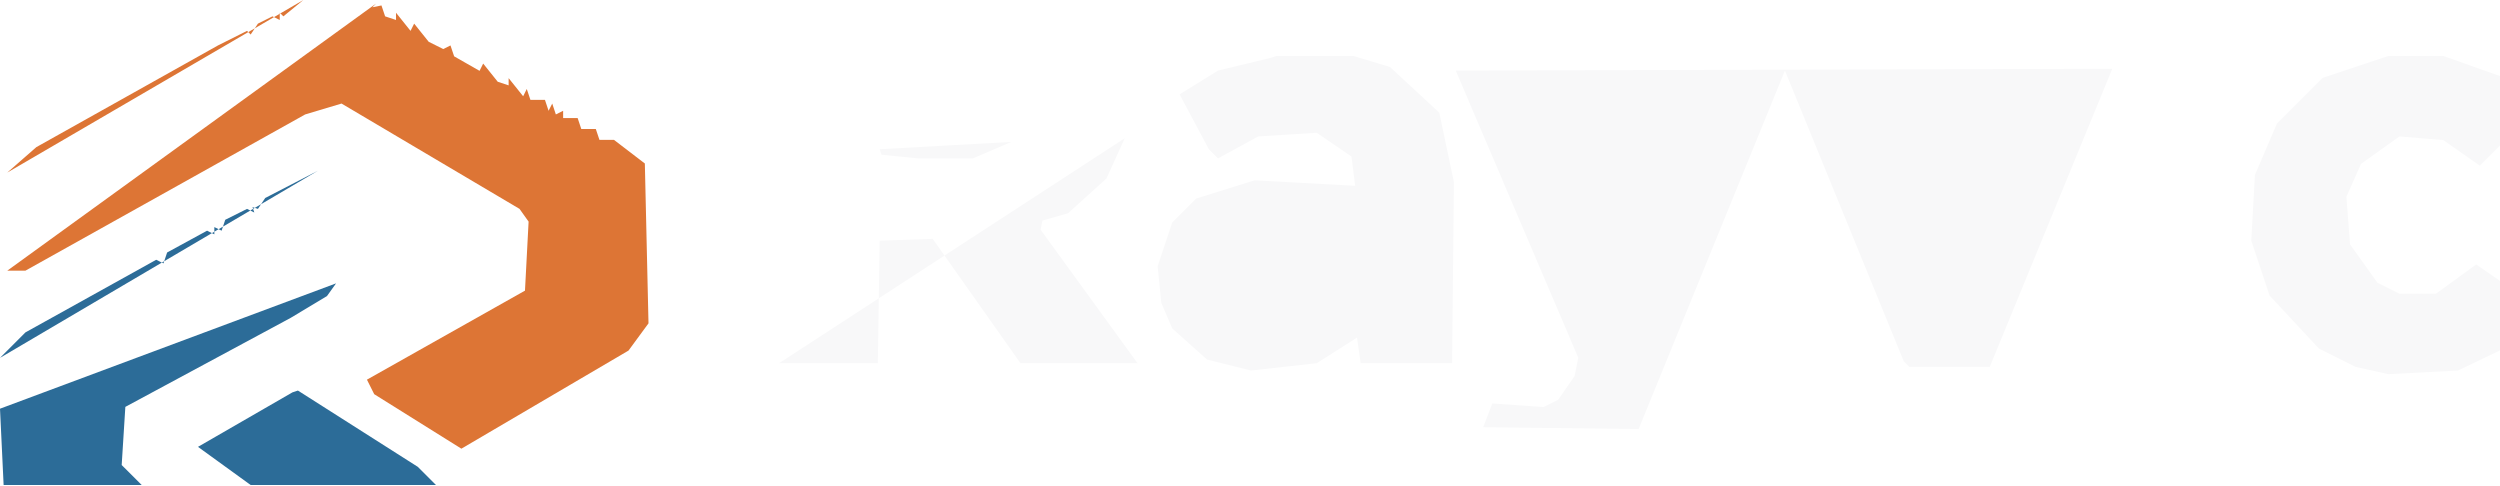
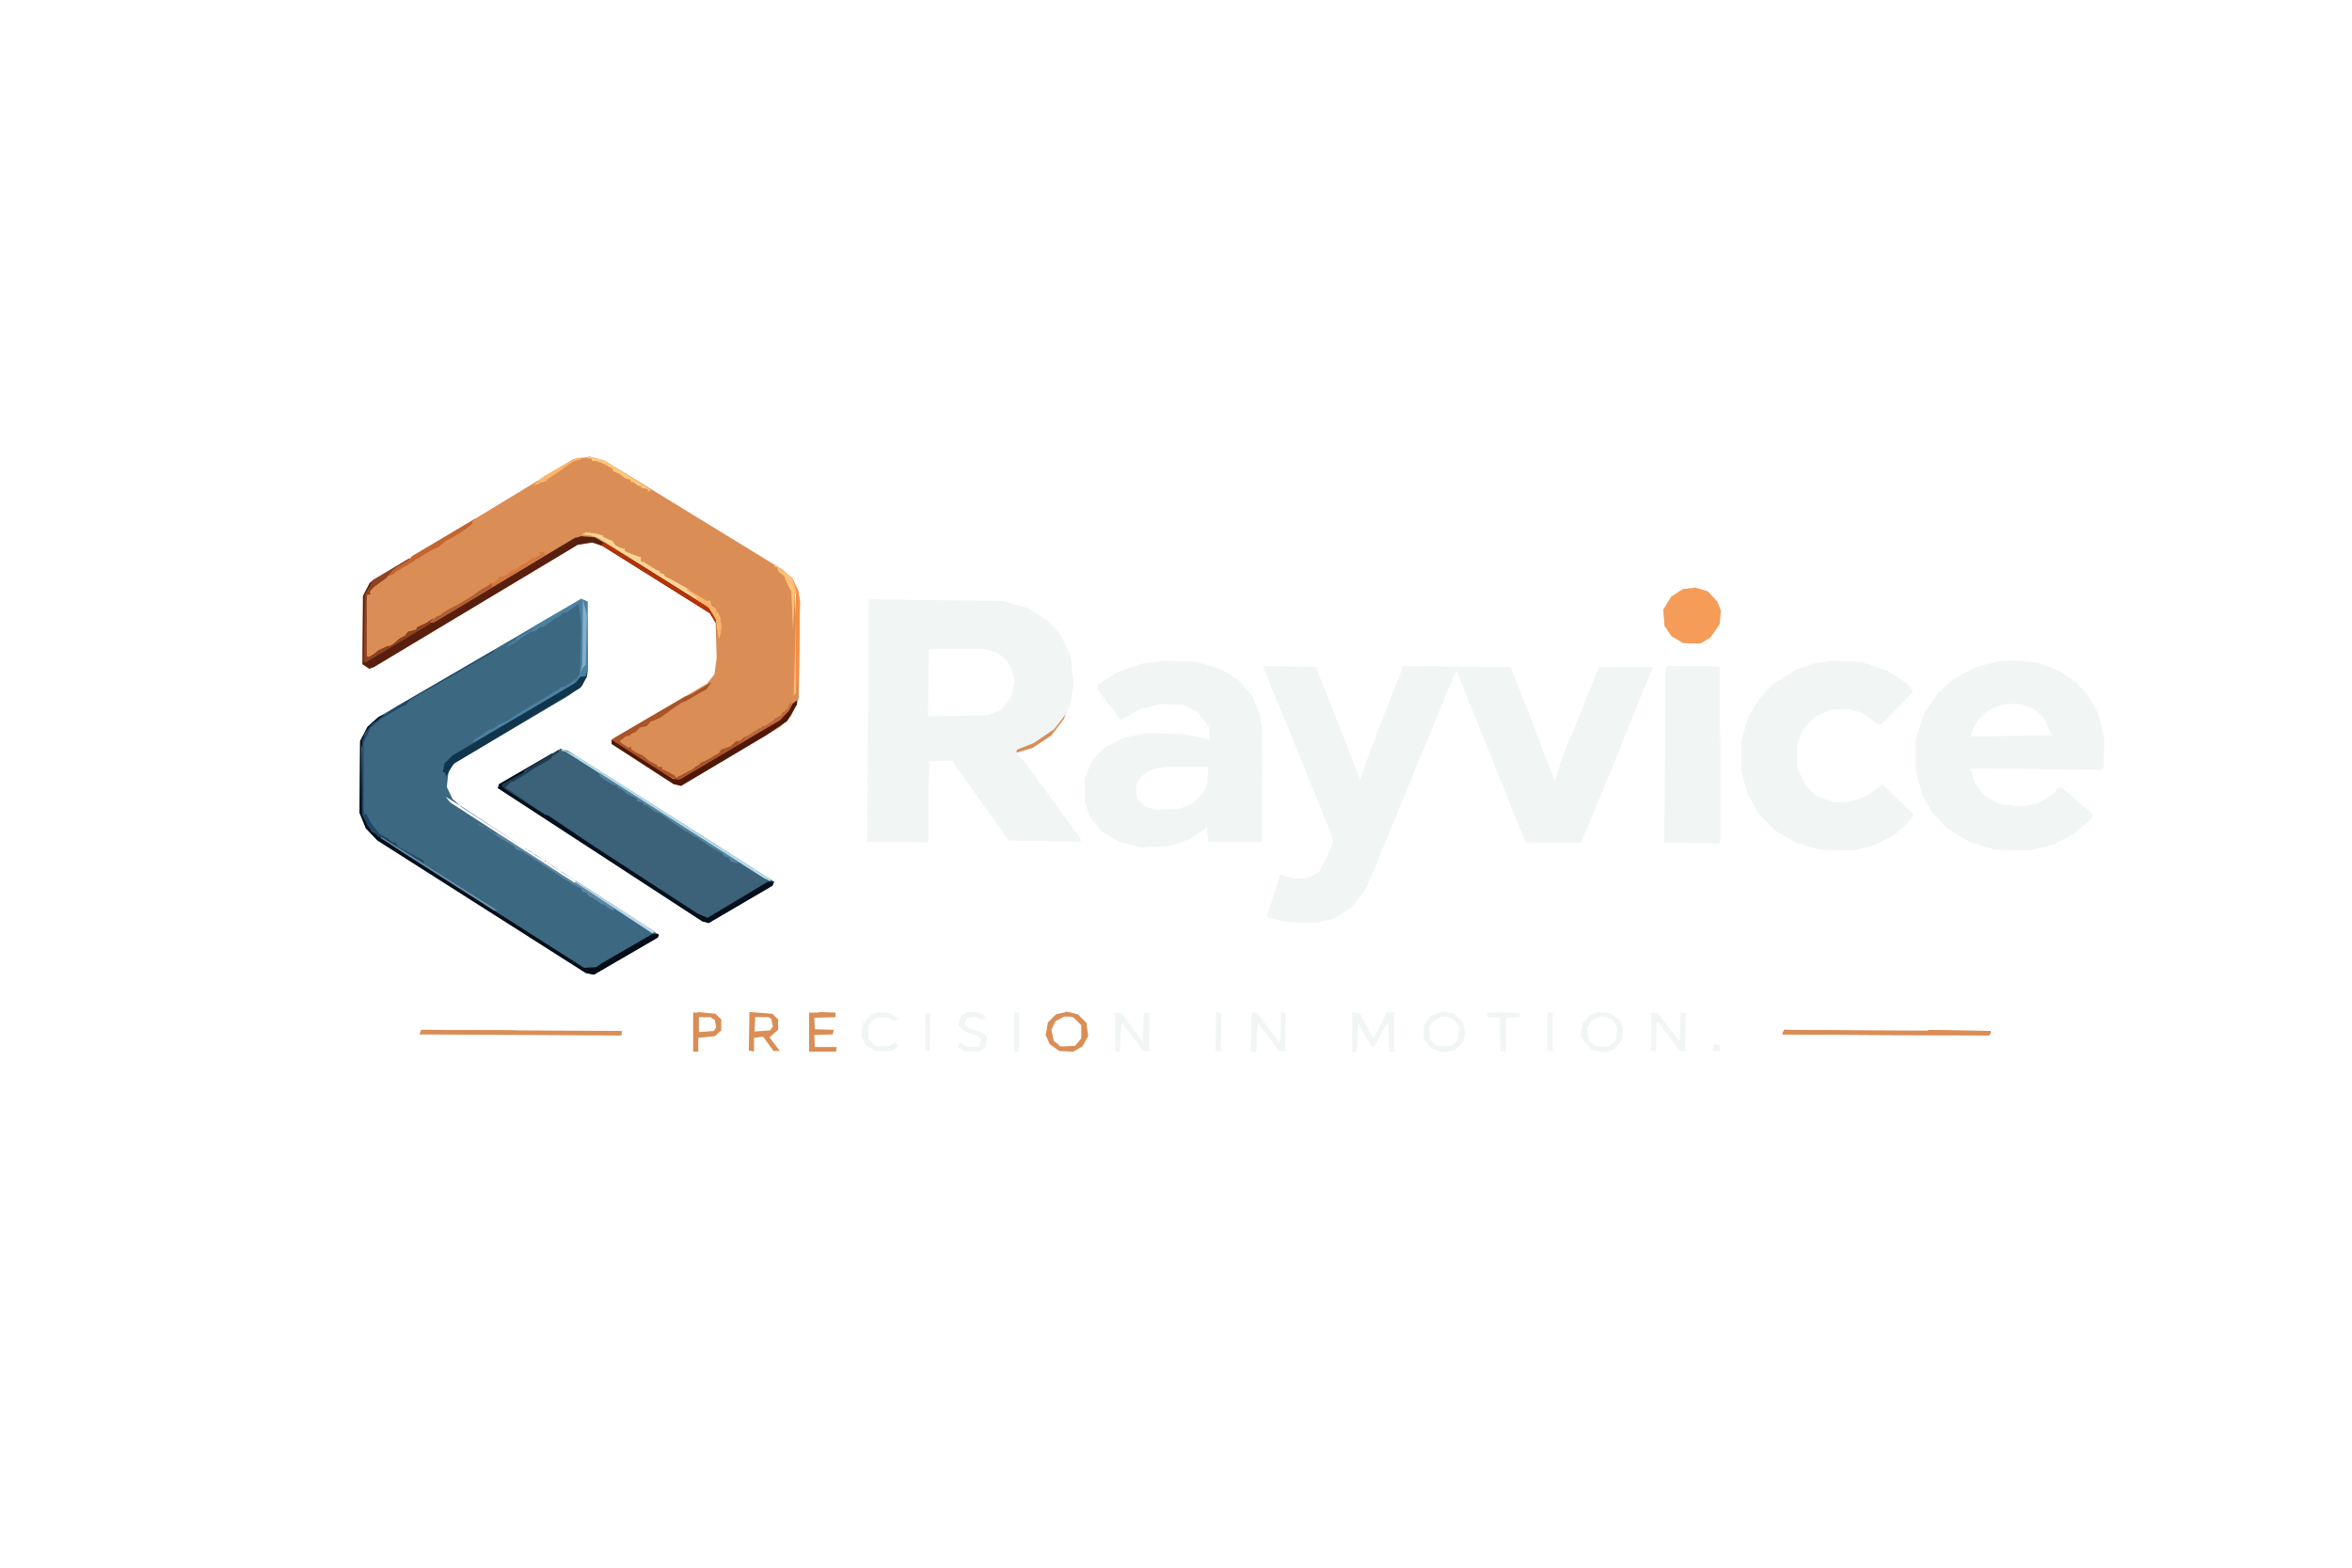
- <svg xmlns="http://www.w3.org/2000/svg" viewBox="0 0 683.5 132.6">
-   <path d="M82.94 0.00L77.47 4.47L76.48 3.48L76.48 5.46L74.49 4.47L70.52 6.46L68.53 9.44L67.54 8.44L59.60 12.42L9.93 40.23L1.99 47.18Z M101.81 0.99L100.32 1.49Z M102.80 0.99L101.81 1.99L104.29 1.49L105.29 4.47L108.27 5.46L108.27 3.48L112.24 8.44L113.23 6.46L117.20 11.42L121.18 13.41L123.16 12.42L124.16 15.40L131.11 19.37L132.10 17.38L136.08 22.35L139.06 23.34L139.06 21.36L143.03 26.32L144.02 24.33L145.02 27.31L148.99 27.31L149.98 30.29L150.98 28.31L151.97 31.29L153.96 30.29L153.96 32.28L157.93 32.28L158.92 35.26L162.89 35.26L163.89 38.24L167.86 38.24L176.30 44.70L177.30 88.40L171.83 95.85L126.14 122.67L102.31 107.77L100.32 103.80L143.53 79.46L144.52 60.59L142.04 57.11L93.37 28.31L83.43 31.29L6.95 74.00L1.99 74.00Z M162.40 36.75L162.89 37.25Z M167.36 39.73L167.86 40.23Z M172.33 42.71L172.83 43.21Z M173.32 43.70L173.82 44.20Z M174.32 44.70L174.81 45.19Z" fill="#DD7535" />
-   <path d="M86.91 46.68L72.51 54.13L70.52 57.11L69.03 56.62L69.53 58.11L67.54 57.11L61.58 60.09L60.59 63.07L58.60 62.08L58.60 64.07L56.62 63.07L45.69 69.03L44.70 72.01L42.71 71.02L6.95 90.88L0.00 97.84Z M91.88 77.47L89.39 80.95L79.46 86.91L34.27 111.24L33.27 127.14L38.74 132.60L0.99 132.60L0.00 111.74Z M79.96 107.27L54.13 122.17L68.53 132.60L119.19 132.60L114.22 127.63L81.45 106.78Z" fill="#2C6C98" />
-   <path d="M347.50 15.80L333.00 19.30L322.50 25.80L330.50 40.80L333.00 43.30L344.00 37.30L360.00 36.30L369.50 42.80L370.50 50.80L343.00 49.30L327.00 54.30L320.50 60.80L316.50 72.80L317.50 82.80L320.50 89.80L330.00 98.30L342.00 101.30L360.00 99.30L371.00 92.30L372.00 99.30L397.00 99.30L397.50 49.80L393.50 30.80L380.00 18.30L370.00 15.30L349.00 15.30Z M651.50 15.80L635.00 21.30L622.50 33.80L616.50 47.80L615.50 65.80L620.50 80.80L634.00 95.30L644.00 100.30L653.00 102.30L672.00 101.30L683.50 95.80L683.50 76.80L677.00 72.30L666.00 80.30L656.00 80.30L650.00 77.30L642.50 66.80L641.50 53.80L645.50 44.80L656.00 37.30L668.00 38.30L678.00 45.30L683.50 39.80L683.50 20.80L668.00 15.30L653.00 15.30Z M396.50 16.80L397.00 17.30Z M462.50 16.80L462.50 17.80Z M551.50 16.80L551.50 17.80Z M576.50 16.80L576.00 17.30Z M582.50 17.80L582.50 18.80Z M461.50 18.80L461.50 19.80Z M550.50 18.80L550.50 19.80Z M577.50 18.80L544.00 100.30L522.00 100.30L520.50 98.80L488.00 19.30L448.00 117.30L405.50 116.80L408.00 110.30L422.00 111.30L426.00 109.30L430.50 102.80L431.50 97.80L398.00 19.30Z M460.50 20.80L460.50 21.80Z M550.50 20.80L534.00 69.30L532.50 68.80L517.50 22.80Z M460.50 22.80L445.00 68.30L443.50 67.80L429.00 23.30Z M307.50 33.80L307.50 34.80Z M278.50 34.80L278.50 35.80Z M277.50 36.80L277.50 37.80Z M307.50 37.80L302.50 48.80L292.00 58.30L285.00 60.30L284.50 62.80L311.00 99.30L279.00 99.30L255.00 65.30L240.50 65.80L240.00 99.30L213.00 99.30Z M276.50 38.80L266.00 43.30L251.00 43.30L241.00 42.30L240.50 40.80Z M353.50 63.80L345.00 66.30L340.50 74.80L345.00 82.30L350.00 84.30L359.00 84.30L366.00 81.30L370.50 76.80L371.50 67.80L369.00 65.30L355.00 63.30Z M607.50 99.80L584.00 100.30Z" fill="#F8F8F9" />
+ <svg xmlns="http://www.w3.org/2000/svg" version="1.1" width="4242" height="2828" viewBox="0 0 4096 2731" role="img">
+   <path d="M1025 795 L1052 802 L1362 992 L1380 1008 L1390 1029 L1393 1048 L1391 1216 L1378 1247 L1359 1266 L1186 1369 L1173 1366 L1065 1296 L1065 1288 L1231 1191 L1244 1175 L1248 1146 L1246 1084 L1236 1068 L1049 951 L1031 945 L1006 949 L651 1162 L643 1165 L631 1157 L632 1038 L644 1015 L998 800 L1025 796 Z M1383 1024 L1384 1027 L1384 1024 Z M1384 1032 L1386 1073 L1386 1032 Z " fill="#DA8D55" />
+   <path d="M1011 1043 L1023 1048 L1023 1174 L1014 1194 L990 1212 L792 1329 L781 1343 L778 1371 L788 1392 L802 1404 L776 1388 L784 1398 L1000 1538 L1005 1537 L1000 1533 L1148 1629 L1139 1637 L1034 1698 L1020 1695 L657 1464 L637 1443 L626 1416 L627 1291 L640 1266 L659 1249 L1011 1044 Z " fill="#3C6881" />
+   <path d="M2201 1160 L2292 1162 L2369 1359 L2401 1269 L2444 1161 L2631 1162 L2708 1361 L2721 1320 L2785 1162 L2879 1162 L2753 1468 L2657 1467 L2536 1167 L2379 1547 L2353 1581 L2324 1599 L2296 1607 L2240 1606 L2206 1597 L2230 1524 L2255 1531 L2281 1529 L2298 1518 L2313 1490 L2322 1467 L2318 1451 L2200 1161 L2201 1161 Z " fill="#F1F5F4" />
+   <path d="M1513 1044 L1745 1047 L1789 1059 L1822 1079 L1847 1106 L1864 1142 L1870 1192 L1863 1230 L1846 1263 L1823 1288 L1789 1307 L1770 1314 L1786 1330 L1882 1462 L1882 1466 L1757 1464 L1658 1325 L1618 1326 L1615 1467 L1511 1466 L1513 1045 Z M1618 1130 L1615 1248 L1720 1246 L1743 1236 L1760 1218 L1767 1194 L1764 1169 L1752 1148 L1734 1135 L1715 1130 Z " fill="#F1F5F4" />
+   <path d="M3502 1150 L3546 1154 L3587 1169 L3616 1189 L3638 1213 L3655 1245 L3665 1290 L3663 1339 L3438 1339 L3431 1338 L3440 1366 L3457 1387 L3483 1401 L3518 1405 L3549 1400 L3574 1384 L3587 1371 L3592 1373 L3644 1418 L3644 1424 L3614 1451 L3576 1471 L3535 1481 L3474 1480 L3431 1467 L3393 1444 L3366 1416 L3349 1387 L3337 1344 L3337 1288 L3352 1241 L3376 1207 L3401 1184 L3441 1162 L3480 1152 L3502 1151 Z M3495 1225 L3467 1234 L3447 1251 L3434 1274 L3432 1283 L3574 1281 L3559 1250 L3541 1234 L3518 1226 L3513 1225 Z " fill="#F1F5F4" />
+   <path d="M2023 1151 L2084 1153 L2127 1166 L2158 1186 L2180 1211 L2193 1241 L2198 1270 L2197 1467 L2104 1466 L2102 1440 L2073 1461 L2041 1473 L1986 1476 L1948 1466 L1919 1448 L1899 1424 L1889 1396 L1889 1358 L1901 1327 L1924 1302 L1958 1285 L1997 1277 L2061 1279 L2107 1288 L2105 1265 L2085 1239 L2061 1228 L2021 1226 L1985 1235 L1952 1254 L1911 1200 L1913 1192 L1946 1171 L1989 1156 L2023 1152 Z M2037 1334 L2004 1340 L1985 1354 L1978 1369 L1980 1391 L1993 1404 L2011 1411 L2052 1410 L2079 1399 L2096 1382 L2103 1366 L2104 1336 L2059 1334 Z " fill="#F1F5F4" />
+   <path d="M3188 1151 L3242 1153 L3288 1169 L3320 1190 L3332 1204 L3276 1262 L3268 1259 L3244 1242 L3222 1235 L3188 1236 L3160 1248 L3140 1270 L3130 1295 L3130 1338 L3144 1368 L3162 1386 L3193 1398 L3223 1397 L3252 1386 L3278 1366 L3333 1419 L3322 1434 L3299 1454 L3267 1471 L3229 1481 L3168 1480 L3126 1467 L3090 1445 L3064 1418 L3044 1384 L3033 1344 L3033 1289 L3045 1249 L3063 1219 L3089 1191 L3127 1167 L3162 1155 L3188 1152 Z " fill="#F1F5F4" />
+   <path d="M975 1304 L989 1308 L1243 1469 L1348 1536 L1345 1543 L1234 1608 L1223 1605 L867 1373 L869 1366 L975 1305 Z " fill="#3B6278" />
+   <path d="M2904 1160 L2995 1161 L2994 1468 L2899 1468 L2901 1163 L2904 1161 Z " fill="#F1F5F4" />
+   <path d="M1010 934 L1036 936 L1119 986 L1233 1058 L1246 1076 L1246 1084 L1236 1068 L1049 951 L1031 945 L1006 949 L651 1162 L643 1165 L631 1157 L632 1038 L644 1015 L714 972 L683 994 L672 1007 L651 1022 L643 1031 L645 1035 L639 1036 L638 1046 L638 1143 L642 1145 L652 1139 L659 1133 L670 1128 L676 1125 L676 1127 L685 1122 L695 1113 L706 1107 L710 1101 L725 1097 L726 1093 L743 1085 L755 1077 L748 1085 L759 1082 L1001 937 L1010 935 Z M641 1031 L642 1031 Z M694 1114 L695 1114 Z " fill="#581F0E" />
+   <path d="M2950 1023 L2974 1030 L2991 1048 L2997 1064 L2995 1087 L2979 1110 L2961 1121 L2931 1120 L2911 1108 L2899 1090 L2897 1062 L2911 1039 L2931 1026 L2950 1024 Z " fill="#F49C58" />
+   <path d="M1513 1044 L1516 1046 L1517 1260 L1518 1457 L1523 1457 L1523 1460 L1606 1458 L1605 1370 L1606 1360 L1606 1351 L1604 1352 L1609 1321 L1613 1318 L1665 1320 L1672 1324 L1677 1340 L1745 1434 L1756 1446 L1765 1460 L1860 1458 L1862 1453 L1858 1442 L1856 1449 L1854 1437 L1848 1435 L1843 1425 L1835 1416 L1832 1408 L1824 1401 L1817 1386 L1814 1380 L1819 1380 L1876 1460 L1881 1461 L1882 1466 L1757 1464 L1658 1325 L1618 1326 L1615 1467 L1511 1466 L1513 1045 Z M1605 1409 L1605 1410 Z M1604 1452 L1604 1453 Z " fill="#F1F5F4" />
+   <path d="M2201 1160 L2204 1160 L2226 1212 L2277 1335 L2291 1371 L2294 1371 L2322 1440 L2330 1463 L2324 1471 L2319 1491 L2309 1514 L2290 1534 L2282 1536 L2262 1539 L2233 1535 L2228 1550 L2221 1570 L2216 1589 L2228 1596 L2264 1601 L2304 1599 L2309 1595 L2316 1592 L2316 1595 L2337 1584 L2339 1579 L2347 1575 L2367 1550 L2368 1545 L2371 1544 L2372 1536 L2378 1531 L2380 1524 L2383 1518 L2384 1514 L2389 1509 L2394 1493 L2397 1491 L2405 1462 L2412 1449 L2414 1441 L2421 1431 L2424 1419 L2431 1403 L2442 1379 L2450 1365 L2454 1347 L2464 1330 L2466 1324 L2477 1306 L2498 1255 L2489 1281 L2379 1547 L2353 1581 L2324 1599 L2296 1607 L2240 1606 L2206 1597 L2230 1524 L2255 1531 L2281 1529 L2298 1518 L2313 1490 L2322 1467 L2318 1451 L2200 1161 L2201 1161 Z M2412 1448 L2413 1448 Z M2331 1458 L2331 1460 Z M2381 1516 L2381 1517 Z M2381 1518 L2381 1521 L2381 1519 Z " fill="#F1F5F4" />
+   <path d="M668 1244 L668 1247 L647 1262 L635 1278 L629 1303 L631 1420 L647 1448 L701 1485 L970 1656 L1017 1686 L1038 1685 L1048 1678 L1136 1627 L1147 1627 L1146 1633 L1034 1698 L1020 1695 L657 1464 L637 1443 L626 1416 L627 1291 L640 1266 L659 1249 L668 1245 Z " fill="#050D17" />
+   <path d="M962 1311 L962 1314 L914 1342 L912 1346 L874 1367 L879 1374 L949 1419 L955 1421 L1037 1476 L1214 1591 L1223 1595 L1232 1599 L1337 1536 L1348 1536 L1345 1543 L1234 1608 L1223 1605 L867 1373 L869 1366 L962 1312 Z " fill="#030F1C" />
+   <path d="M3382 1200 L3382 1204 L3369 1220 L3366 1231 L3353 1259 L3346 1297 L3348 1351 L3360 1384 L3382 1419 L3404 1439 L3437 1460 L3468 1470 L3491 1474 L3546 1472 L3589 1459 L3612 1447 L3642 1421 L3646 1418 L3642 1426 L3614 1451 L3576 1471 L3535 1481 L3474 1480 L3431 1467 L3393 1444 L3366 1416 L3349 1387 L3337 1344 L3337 1288 L3352 1241 L3376 1207 L3382 1202 Z " fill="#F1F5F4" />
+   <path d="M3098 1184 L3098 1187 L3067 1216 L3057 1241 L3053 1248 L3043 1278 L3043 1341 L3055 1385 L3081 1424 L3105 1444 L3137 1460 L3144 1465 L3179 1474 L3239 1472 L3290 1454 L3320 1431 L3332 1419 L3331 1424 L3302 1452 L3270 1470 L3229 1481 L3168 1480 L3126 1467 L3090 1445 L3064 1418 L3044 1384 L3033 1344 L3033 1289 L3045 1249 L3063 1219 L3089 1191 L3098 1185 Z " fill="#F1F5F4" />
+   <path d="M1011 1043 L1023 1048 L1024 1168 L1020 1174 L1019 1179 L1008 1181 L997 1194 L823 1294 L824 1290 L844 1277 L851 1271 L860 1269 L867 1263 L884 1255 L902 1243 L921 1232 L956 1211 L965 1205 L973 1201 L976 1197 L985 1195 L1005 1181 L1010 1171 L1010 1161 L1012 1089 L1008 1052 L995 1061 L987 1067 L982 1067 L974 1074 L965 1078 L959 1083 L946 1092 L941 1092 L933 1099 L923 1101 L910 1110 L893 1122 L879 1128 L893 1117 L898 1116 L899 1111 L927 1096 L930 1091 L1011 1044 Z M946 1089 L947 1089 Z M935 1097 L935 1098 Z M934 1098 L934 1099 Z M838 1280 L838 1281 Z " fill="#4C81A2" />
+   <path d="M3107 1794 L3467 1796 L3465 1804 L3104 1802 L3107 1795 Z " fill="#DA8D55" />
+   <path d="M1022 1168 L1022 1179 L1011 1198 L789 1331 L779 1349 L777 1353 L775 1346 L771 1345 L774 1330 L788 1316 L1003 1189 L1011 1179 L1020 1178 L1022 1170 Z " fill="#10354D" />
+   <path d="M733 1794 L1083 1796 L1082 1804 L731 1802 L733 1795 Z " fill="#DA8D55" />
+   <path d="M1388 1219 L1388 1227 L1371 1256 L1334 1281 L1186 1369 L1173 1366 L1065 1296 L1065 1288 L1172 1357 L1185 1357 L1357 1255 L1374 1238 L1380 1226 L1388 1220 Z " fill="#4F1807" />
+   <path d="M2539 1160 L2545 1167 L2628 1376 L2660 1457 L2662 1462 L2754 1462 L2769 1421 L2779 1402 L2791 1369 L2813 1320 L2818 1305 L2834 1269 L2820 1308 L2753 1468 L2657 1467 L2537 1166 L2539 1161 Z " fill="#F1F5F4" />
+   <path d="M1236 1189 L1238 1190 L1230 1201 L1217 1208 L1195 1221 L1187 1224 L1171 1235 L1150 1250 L1141 1254 L1133 1257 L1126 1265 L1115 1267 L1107 1275 L1098 1279 L1096 1282 L1091 1282 L1080 1290 L1080 1293 L1095 1303 L1098 1300 L1100 1306 L1110 1312 L1119 1316 L1131 1326 L1143 1332 L1146 1336 L1153 1336 L1153 1340 L1158 1342 L1175 1351 L1177 1355 L1206 1340 L1212 1335 L1218 1332 L1219 1329 L1229 1325 L1238 1320 L1243 1317 L1252 1312 L1255 1306 L1272 1300 L1282 1291 L1288 1291 L1296 1284 L1303 1282 L1322 1269 L1325 1269 L1328 1265 L1332 1265 L1345 1257 L1351 1251 L1362 1246 L1362 1242 L1367 1240 L1369 1236 L1371 1237 L1378 1222 L1376 1234 L1359 1254 L1181 1359 L1164 1352 L1067 1290 L1069 1286 L1192 1214 L1205 1209 L1236 1190 Z M1096 1278 L1097 1278 Z M1095 1279 L1096 1279 Z M1221 1205 L1221 1206 Z M1328 1264 L1328 1265 Z M1219 1327 L1219 1328 Z M1220 1328 L1220 1329 Z " fill="#AA5328" />
+   <path d="M1926 1301 L1926 1304 L1909 1320 L1899 1338 L1894 1354 L1895 1402 L1905 1423 L1927 1450 L1936 1453 L1943 1459 L1986 1472 L2031 1470 L2069 1458 L2101 1435 L2108 1428 L2111 1460 L2190 1459 L2191 1455 L2198 1307 L2197 1467 L2104 1466 L2102 1440 L2073 1461 L2041 1473 L1986 1476 L1948 1466 L1919 1448 L1899 1424 L1889 1396 L1889 1358 L1901 1327 L1924 1302 L1926 1302 Z M2177 1458 L2177 1459 Z " fill="#F1F5F4" />
+   <path d="M2904 1160 L2907 1462 L2996 1463 L2993 1469 L2899 1468 L2901 1163 L2904 1161 Z " fill="#F1F5F4" />
+   <path d="M3330 1201 L3330 1206 L3276 1262 L3268 1259 L3244 1242 L3222 1235 L3188 1236 L3160 1248 L3140 1270 L3130 1295 L3130 1338 L3144 1368 L3162 1386 L3193 1398 L3235 1397 L3262 1384 L3268 1382 L3255 1396 L3243 1401 L3214 1405 L3183 1403 L3177 1401 L3170 1398 L3162 1394 L3147 1381 L3134 1363 L3129 1356 L3124 1333 L3126 1295 L3128 1287 L3149 1254 L3172 1235 L3196 1227 L3233 1229 L3260 1241 L3276 1254 L3284 1250 L3330 1202 Z M3255 1393 L3256 1393 Z M3254 1394 L3255 1394 Z M3239 1401 L3240 1401 Z " fill="#F1F5F4" />
+   <path d="M2015 1329 L2101 1331 L2109 1334 L2108 1373 L2102 1384 L2088 1403 L2080 1407 L2066 1414 L2052 1418 L2019 1418 L1995 1412 L1984 1405 L1973 1392 L1971 1368 L1979 1349 L2000 1334 L2015 1330 Z M2037 1334 L2004 1340 L1985 1354 L1978 1369 L1980 1391 L1993 1404 L2011 1411 L2052 1410 L2079 1399 L2096 1382 L2103 1366 L2104 1336 L2059 1334 Z M1971 1363 L1971 1364 Z " fill="#F1F5F4" />
+   <path d="M2423 1763 L2428 1764 L2428 1832 L2419 1832 L2418 1782 L2411 1790 L2393 1824 L2388 1822 L2365 1781 L2363 1832 L2355 1832 L2355 1764 L2369 1766 L2390 1807 L2394 1805 L2415 1764 L2423 1764 Z " fill="#F1F5F4" />
+   <path d="M1513 1044 L1516 1046 L1517 1461 L1617 1461 L1615 1467 L1511 1466 L1513 1045 Z " fill="#F1F5F4" />
+   <path d="M1022 926 L1022 927 Z M1019 927 L1040 930 L1050 933 L1051 931 L1050 935 L1058 939 L1066 942 L1072 950 L1080 954 L1086 956 L1088 955 L1088 960 L1097 964 L1113 970 L1116 970 L1116 978 L1121 979 L1143 993 L1149 995 L1149 998 L1156 1000 L1158 1004 L1170 1010 L1193 1023 L1196 1024 L1198 1028 L1199 1026 L1203 1032 L1216 1038 L1230 1047 L1234 1047 L1236 1046 L1239 1056 L1246 1060 L1248 1067 L1250 1067 L1254 1076 L1256 1091 L1255 1101 L1252 1113 L1247 1080 L1235 1059 L1043 938 L1029 933 L1013 931 L1019 928 Z M1043 930 L1043 931 Z " fill="#F8D597" />
+   <path d="M2180 1763 L2190 1765 L2226 1814 L2230 1813 L2231 1763 L2239 1765 L2238 1832 L2227 1830 L2190 1781 L2188 1832 L2178 1832 L2180 1764 Z " fill="#F1F5F4" />
+   <path d="M1348 983 L1368 998 L1380 1008 L1390 1029 L1393 1048 L1391 1184 L1384 1213 L1384 1108 L1387 1035 L1384 1032 L1381 1098 L1378 1030 L1374 1023 L1367 1008 L1366 1005 L1365 1003 L1356 996 L1353 988 L1348 987 Z M1383 1024 L1384 1027 L1384 1024 Z " fill="#F68F40" />
+   <path d="M1942 1764 L1954 1766 L1990 1815 L1992 1764 L2002 1765 L2001 1832 L1991 1830 L1953 1781 L1950 1832 L1942 1832 L1942 1766 Z " fill="#F1F5F4" />
+   <path d="M2876 1764 L2888 1766 L2925 1814 L2927 1764 L2936 1765 L2935 1832 L2925 1830 L2888 1781 L2885 1781 L2884 1832 L2876 1830 Z " fill="#F1F5F4" />
+   <path d="M2511 1762 L2532 1766 L2547 1779 L2552 1799 L2548 1815 L2533 1830 L2510 1833 L2490 1824 L2479 1809 L2480 1785 L2492 1769 L2511 1763 Z M2512 1771 L2496 1778 L2489 1789 L2490 1810 L2502 1822 L2528 1822 L2539 1811 L2541 1789 L2532 1776 L2520 1771 Z " fill="#F1F5F4" />
+   <path d="M1856 1762 L1877 1767 L1892 1782 L1895 1805 L1885 1823 L1869 1832 L1845 1831 L1828 1819 L1821 1803 L1825 1781 L1839 1767 L1856 1763 Z M1853 1771 L1838 1779 L1831 1794 L1835 1813 L1847 1823 L1872 1822 L1883 1809 L1883 1786 L1870 1773 L1864 1771 Z " fill="#DA8D55" />
+   <path d="M1305 1763 L1345 1766 L1355 1776 L1355 1794 L1340 1807 L1358 1831 L1347 1831 L1329 1806 L1313 1808 L1313 1832 L1304 1830 L1305 1764 Z M1315 1772 L1314 1797 L1341 1795 L1346 1788 L1343 1775 L1338 1772 Z " fill="#DA8D55" />
+   <path d="M2906 1160 L2909 1460 L2988 1459 L2988 1368 L2996 1263 L2996 1463 L2906 1461 Z " fill="#F1F5F4" />
+   <path d="M2782 1763 L2805 1765 L2821 1777 L2827 1790 L2824 1813 L2811 1828 L2796 1833 L2772 1829 L2757 1812 L2753 1804 L2756 1783 L2768 1769 L2782 1764 Z M2786 1771 L2771 1778 L2764 1791 L2766 1811 L2777 1822 L2800 1824 L2814 1812 L2817 1790 L2807 1776 L2795 1771 Z " fill="#F1F5F4" />
+   <path d="M1051 944 L1232 1057 L1245 1074 L1248 1088 L1237 1069 L1048 950 L1048 947 L1051 947 Z " fill="#B33308" />
+   <path d="M833 1435 L852 1445 L859 1451 L870 1454 L1002 1539 L1005 1537 L1000 1533 L1140 1623 L1136 1626 L1069 1583 L1069 1587 L1059 1582 L1054 1577 L1048 1575 L1030 1563 L1025 1561 L1021 1555 L1014 1554 L1012 1548 L1002 1543 L997 1540 L995 1540 L992 1536 L990 1536 L975 1526 L909 1483 L899 1480 L894 1473 L874 1462 L845 1442 L835 1438 L833 1436 Z " fill="#5D86A4" />
+   <path d="M712 972 L713 975 L683 994 L672 1007 L651 1022 L643 1031 L645 1035 L639 1036 L638 1046 L638 1143 L642 1145 L652 1139 L659 1133 L670 1128 L676 1125 L676 1127 L685 1122 L695 1113 L706 1107 L710 1101 L725 1097 L726 1093 L743 1085 L755 1077 L748 1085 L750 1086 L637 1154 L633 1153 L635 1036 L645 1019 L648 1011 L712 973 Z M641 1031 L642 1031 Z M694 1114 L695 1114 Z " fill="#8E421F" />
+   <path d="M2466 1332 L2459 1354 L2379 1547 L2353 1581 L2324 1599 L2296 1607 L2240 1606 L2206 1597 L2230 1524 L2233 1526 L2220 1560 L2212 1584 L2213 1594 L2258 1603 L2307 1601 L2341 1585 L2362 1566 L2373 1551 L2377 1543 L2391 1513 L2402 1487 L2404 1478 L2423 1437 L2429 1418 L2443 1389 L2450 1370 L2466 1333 Z " fill="#F1F5F4" />
+   <path d="M1426 1763 L1455 1764 L1455 1772 L1418 1773 L1419 1793 L1452 1794 L1450 1802 L1418 1803 L1419 1824 L1457 1824 L1456 1832 L1409 1832 L1409 1764 L1426 1764 Z " fill="#DA8D55" />
+   <path d="M1915 1190 L1919 1200 L1954 1247 L1962 1243 L1989 1226 L2012 1220 L2064 1222 L2084 1230 L2101 1247 L2107 1267 L2096 1254 L2085 1239 L2061 1228 L2021 1226 L1985 1235 L1952 1254 L1911 1200 L1913 1192 L1915 1191 Z " fill="#F1F5F4" />
+   <path d="M860 1132 L860 1135 L713 1220 L707 1228 L699 1231 L665 1251 L645 1268 L633 1294 L633 1409 L634 1419 L638 1418 L646 1434 L660 1452 L676 1461 L682 1467 L689 1468 L693 1475 L704 1481 L737 1499 L739 1504 L678 1467 L663 1458 L659 1458 L640 1439 L630 1416 L631 1289 L644 1265 L665 1248 L692 1230 L860 1133 Z M670 1456 L670 1457 Z " fill="#204665" />
+   <path d="M978 1304 L1002 1316 L1342 1532 L1341 1535 L1329 1529 L984 1309 L978 1308 Z " fill="#B4DDEE" />
+   <path d="M1215 1763 L1246 1766 L1256 1776 L1256 1795 L1245 1805 L1216 1808 L1216 1832 L1207 1832 L1207 1764 L1215 1764 Z M1217 1772 L1217 1798 L1243 1796 L1247 1790 L1245 1777 L1237 1772 Z " fill="#DA8D55" />
+   <path d="M3107 1794 L3224 1796 L3175 1798 L3173 1800 L3465 1804 L3104 1802 L3107 1795 Z " fill="#DA8D55" />
+   <path d="M1693 1762 L1712 1767 L1716 1773 L1709 1777 L1698 1771 L1683 1774 L1679 1784 L1687 1791 L1714 1800 L1719 1808 L1716 1824 L1705 1832 L1679 1831 L1668 1824 L1672 1816 L1684 1824 L1704 1823 L1709 1812 L1702 1804 L1676 1795 L1669 1785 L1674 1769 L1686 1763 L1693 1763 Z " fill="#F1F5F4" />
+   <path d="M1614 1123 L1726 1125 L1752 1139 L1764 1153 L1771 1172 L1769 1205 L1753 1230 L1746 1234 L1762 1214 L1767 1181 L1758 1156 L1740 1138 L1715 1130 L1615 1131 L1614 1129 Z " fill="#F1F5F4" />
+   <path d="M1528 1763 L1551 1765 L1564 1775 L1556 1779 L1544 1772 L1523 1774 L1512 1787 L1512 1810 L1525 1823 L1549 1822 L1559 1816 L1564 1822 L1552 1831 L1524 1831 L1507 1820 L1500 1805 L1503 1782 L1518 1767 L1528 1764 Z " fill="#F1F5F4" />
+   <path d="M735 1794 L890 1795 L925 1798 L917 1801 L734 1801 L735 1796 Z " fill="#DA8D55" />
+   <path d="M3433 1335 L3664 1336 L3660 1341 L3438 1339 L3432 1336 L3433 1336 Z " fill="#F1F5F4" />
+   <path d="M947 959 L948 965 L951 966 L754 1085 L750 1084 L760 1074 L766 1072 L771 1068 L784 1060 L796 1054 L818 1041 L835 1029 L852 1019 L856 1016 L866 1011 L869 1005 L882 1002 L890 995 L900 991 L909 983 L912 983 L925 974 L925 970 L927 971 L928 973 L939 967 L940 963 L947 961 Z M926 974 L927 974 Z M759 1075 L760 1075 Z " fill="#D5783E" />
+   <path d="M3330 1201 L3330 1206 L3276 1262 L3268 1259 L3244 1242 L3222 1235 L3188 1236 L3160 1248 L3140 1270 L3137 1275 L3147 1256 L3170 1236 L3196 1227 L3233 1229 L3260 1241 L3276 1254 L3284 1250 L3330 1202 Z " fill="#F1F5F4" />
+   <path d="M825 904 L827 906 L824 906 L821 914 L809 923 L790 935 L775 943 L765 952 L752 958 L735 968 L731 971 L723 975 L720 978 L689 996 L684 1001 L674 1004 L692 987 L714 974 L717 969 L825 905 Z M719 979 L719 980 Z M672 1005 L672 1006 Z " fill="#C46430" />
+   <path d="M1043 1346 L1285 1501 L1285 1504 L1273 1501 L1268 1494 L1261 1492 L1257 1486 L1245 1480 L1235 1474 L1214 1459 L1209 1457 L1197 1449 L1192 1447 L1149 1417 L1141 1414 L1138 1412 L1126 1403 L1122 1403 L1119 1398 L1109 1396 L1109 1391 L1093 1384 L1083 1376 L1078 1374 L1073 1368 L1067 1367 L1045 1353 L1043 1348 Z " fill="#58819D" />
+   <path d="M3492 1219 L3531 1221 L3560 1237 L3576 1257 L3581 1281 L3572 1279 L3561 1252 L3543 1235 L3518 1226 L3484 1227 L3460 1239 L3442 1257 L3449 1244 L3472 1226 L3492 1220 Z " fill="#F1F5F4" />
+   <path d="M2613 1763 L2647 1765 L2646 1772 L2623 1773 L2622 1832 L2613 1831 L2612 1773 L2590 1772 L2590 1764 L2613 1764 Z " fill="#F1F5F4" />
+   <path d="M2912 1038 L2909 1047 L2905 1058 L2907 1085 L2919 1103 L2935 1112 L2966 1112 L2983 1102 L2993 1090 L2978 1111 L2961 1121 L2931 1120 L2911 1108 L2899 1090 L2897 1062 L2911 1039 L2912 1039 Z " fill="#F49C58" />
+   <path d="M2787 1160 L2790 1162 L2757 1244 L2724 1327 L2709 1359 L2717 1331 L2785 1162 L2787 1161 Z " fill="#F1F5F4" />
+   <path d="M1766 1311 L1783 1326 L1879 1458 L1875 1458 L1818 1379 L1813 1379 L1817 1387 L1820 1391 L1813 1386 L1808 1375 L1804 1374 L1799 1363 L1791 1353 L1786 1351 L1782 1344 L1779 1336 L1773 1334 L1773 1328 L1765 1316 L1766 1312 Z " fill="#F1F5F4" />
+   <path d="M2811 1317 L2811 1325 L2788 1376 L2771 1421 L2766 1426 L2762 1443 L2753 1463 L2661 1461 L2650 1431 L2663 1455 L2663 1460 L2672 1458 L2679 1461 L2680 1459 L2749 1459 L2754 1448 L2756 1440 L2762 1427 L2773 1399 L2783 1381 L2788 1364 L2801 1338 L2804 1338 L2807 1325 L2811 1320 Z M2790 1358 L2790 1359 Z M2789 1359 L2789 1360 Z M2766 1414 L2766 1415 Z M2672 1457 L2672 1458 Z " fill="#F1F5F4" />
+   <path d="M1815 1378 L1839 1407 L1876 1459 L1856 1462 L1761 1460 L1745 1434 L1756 1446 L1765 1460 L1860 1458 L1862 1453 L1858 1442 L1856 1449 L1854 1437 L1848 1435 L1843 1425 L1835 1416 L1832 1408 L1824 1401 L1817 1386 L1814 1380 L1815 1380 Z " fill="#F1F5F4" />
+   <path d="M3358 1794 L3467 1796 L3467 1801 L3309 1800 L3330 1796 L3358 1796 Z " fill="#DA8D55" />
+   <path d="M2472 1160 L2537 1162 L2536 1167 L2516 1212 L2508 1228 L2500 1241 L2500 1236 L2503 1232 L2517 1203 L2515 1202 L2526 1181 L2528 1172 L2524 1167 L2460 1168 L2447 1169 L2441 1186 L2443 1173 L2448 1161 L2472 1161 Z M2502 1232 L2502 1233 Z " fill="#F1F5F4" />
+   <path d="M733 1794 L735 1802 L1083 1802 L731 1802 L733 1795 Z " fill="#DA8D55" />
+   <path d="M1015 1044 L1022 1071 L1020 1158 L1015 1163 L1010 1174 L1014 1157 L1015 1045 Z " fill="#83AFCA" />
+   <path d="M2446 1160 L2446 1166 L2426 1215 L2420 1235 L2405 1268 L2398 1289 L2377 1343 L2370 1358 L2376 1335 L2444 1161 L2446 1161 Z " fill="#F1F5F4" />
+   <path d="M1611 1323 L1614 1323 L1617 1342 L1617 1461 L1611 1461 Z " fill="#F1F5F4" />
+   <path d="M1025 795 L1052 802 L1134 854 L1128 856 L1128 852 L1117 850 L1116 847 L1111 846 L1103 840 L1099 840 L1097 835 L1090 834 L1087 832 L1078 825 L1068 821 L1066 816 L1047 806 L1038 803 L1031 803 L1030 799 L1019 798 L1025 796 Z M1128 851 L1129 851 Z " fill="#FEC87A" />
+   <path d="M1611 1126 L1614 1126 L1617 1132 L1616 1250 L1611 1249 Z " fill="#F1F5F4" />
+   <path d="M1766 1764 L1775 1764 L1775 1832 L1766 1832 L1766 1765 Z " fill="#F1F5F4" />
+   <path d="M2023 1330 L2097 1332 L2107 1335 L2105 1374 L2095 1387 L2093 1386 L2103 1366 L2104 1336 L2019 1336 L1995 1345 L1983 1357 L1988 1347 L2003 1336 L2023 1331 Z " fill="#F1F5F4" />
+   <path d="M2783 1765 L2805 1767 L2817 1775 L2825 1789 L2823 1811 L2811 1825 L2799 1830 L2778 1828 L2763 1817 L2763 1812 L2775 1824 L2804 1824 L2816 1813 L2819 1789 L2812 1776 L2798 1768 L2777 1770 L2764 1781 L2762 1788 L2759 1788 L2765 1774 L2776 1766 L2783 1766 Z " fill="#F1F5F4" />
+   <path d="M2118 1763 L2127 1765 L2126 1832 L2117 1831 L2118 1764 Z " fill="#F1F5F4" />
+   <path d="M1612 1764 L1620 1765 L1619 1830 L1611 1830 L1612 1765 Z " fill="#F1F5F4" />
+   <path d="M973 1305 L973 1310 L962 1317 L959 1322 L931 1338 L914 1349 L893 1362 L890 1362 L880 1372 L934 1408 L874 1370 L875 1366 L901 1352 L914 1345 L918 1339 L964 1312 L973 1306 Z M953 1325 L953 1326 Z M952 1326 L952 1327 Z M951 1327 L951 1328 Z M950 1328 L950 1329 Z M949 1329 L949 1330 Z M900 1357 L900 1359 Z " fill="#1D3A50" />
+   <path d="M1348 983 L1368 998 L1380 1008 L1387 1032 L1384 1032 L1381 1098 L1378 1030 L1374 1023 L1367 1008 L1366 1005 L1365 1003 L1356 996 L1353 988 L1348 987 Z M1383 1024 L1384 1027 L1384 1024 Z " fill="#FDC27A" />
+   <path d="M1000 1533 L1140 1623 L1136 1626 L1005 1539 L1000 1534 Z " fill="#BDDAEC" />
+   <path d="M854 1015 L857 1019 L855 1021 L858 1022 L754 1085 L750 1084 L760 1074 L766 1072 L771 1068 L784 1060 L796 1054 L818 1041 L835 1029 L852 1019 L854 1017 Z M759 1075 L760 1075 Z " fill="#B15D31" />
+   <path d="M3107 1794 L3224 1796 L3175 1798 L3173 1800 L3105 1799 L3107 1795 Z " fill="#DA8D55" />
+   <path d="M736 1796 L858 1797 L858 1801 L735 1800 L736 1797 Z " fill="#DA8D55" />
+   <path d="M2695 1764 L2704 1764 L2704 1832 L2695 1830 Z " fill="#F1F5F4" />
+   <path d="M1529 1765 L1553 1768 L1560 1774 L1553 1773 L1544 1768 L1525 1770 L1512 1783 L1508 1791 L1510 1811 L1518 1821 L1528 1826 L1550 1824 L1556 1818 L1561 1819 L1560 1823 L1545 1830 L1524 1828 L1510 1818 L1503 1805 L1506 1780 L1522 1767 L1529 1766 Z " fill="#F1F5F4" />
+   <path d="M1197 1026 L1211 1035 L1230 1047 L1234 1047 L1236 1046 L1239 1056 L1246 1060 L1248 1067 L1250 1067 L1254 1076 L1256 1091 L1255 1101 L1252 1113 L1247 1080 L1235 1059 L1213 1044 L1213 1040 L1196 1028 L1197 1027 Z " fill="#FBB36A" />
+   <path d="M663 1458 L866 1586 L860 1586 L663 1460 Z " fill="#6C93AF" />
+   <path d="M1857 1240 L1853 1252 L1831 1281 L1798 1303 L1770 1311 L1771 1306 L1801 1294 L1836 1270 L1853 1248 L1857 1241 Z " fill="#DA8D55" />
+   <path d="M1377 1222 L1376 1234 L1359 1254 L1286 1296 L1289 1291 L1293 1290 L1298 1284 L1322 1269 L1325 1269 L1328 1265 L1332 1265 L1345 1257 L1351 1251 L1362 1246 L1362 1242 L1367 1240 L1369 1236 L1371 1237 L1377 1223 Z M1328 1264 L1328 1265 Z " fill="#BD683A" />
+   <path d="M1772 1315 L1791 1338 L1879 1458 L1875 1458 L1772 1317 Z " fill="#F1F5F4" />
+   <path d="M1013 796 L1015 797 L1012 800 L998 804 L992 808 L989 810 L977 819 L953 835 L952 838 L940 841 L938 843 L928 846 L948 829 L1003 798 L1013 797 Z " fill="#FBB669" />
+   <path d="M1386 1075 L1386 1207 L1382 1213 L1386 1084 Z " fill="#F7B880" />
+   <path d="M802 1404 L915 1478 L802 1405 Z " fill="#184D9D" />
+   <path d="M2986 1819 L2995 1821 L2995 1831 L2984 1831 L2984 1821 L2986 1820 Z " fill="#F1F5F4" />
+   <path d="M977 1518 L1000 1533 L977 1519 Z " fill="#597FB6" />
+   <path d="M931 1488 L948 1499 L931 1489 Z " fill="#39619E" />
+   <path d="M962 1508 L977 1518 L962 1509 Z " fill="#3F6CA4" />
+   <path d="M920 1481 L931 1488 L920 1482 Z " fill="#4570AD" />
+   <path d="M915 1478 L920 1481 L915 1479 Z " fill="#3C6EB0" />
+   <path d="M949 1499 L951 1501 L949 1501 Z " fill="#315B96" />
+   <path d="M959 1506 L962 1508 L959 1507 Z " fill="#3D64A2" />
+   <path d="M954 1503 L957 1505 L954 1504 Z " fill="#4F72A9" />
+   <path d="M957 1505 L957 1506 Z " fill="#3D64A2" />
+   <path d="M952 1502 L952 1503 Z " fill="#456BA1" />
</svg>
